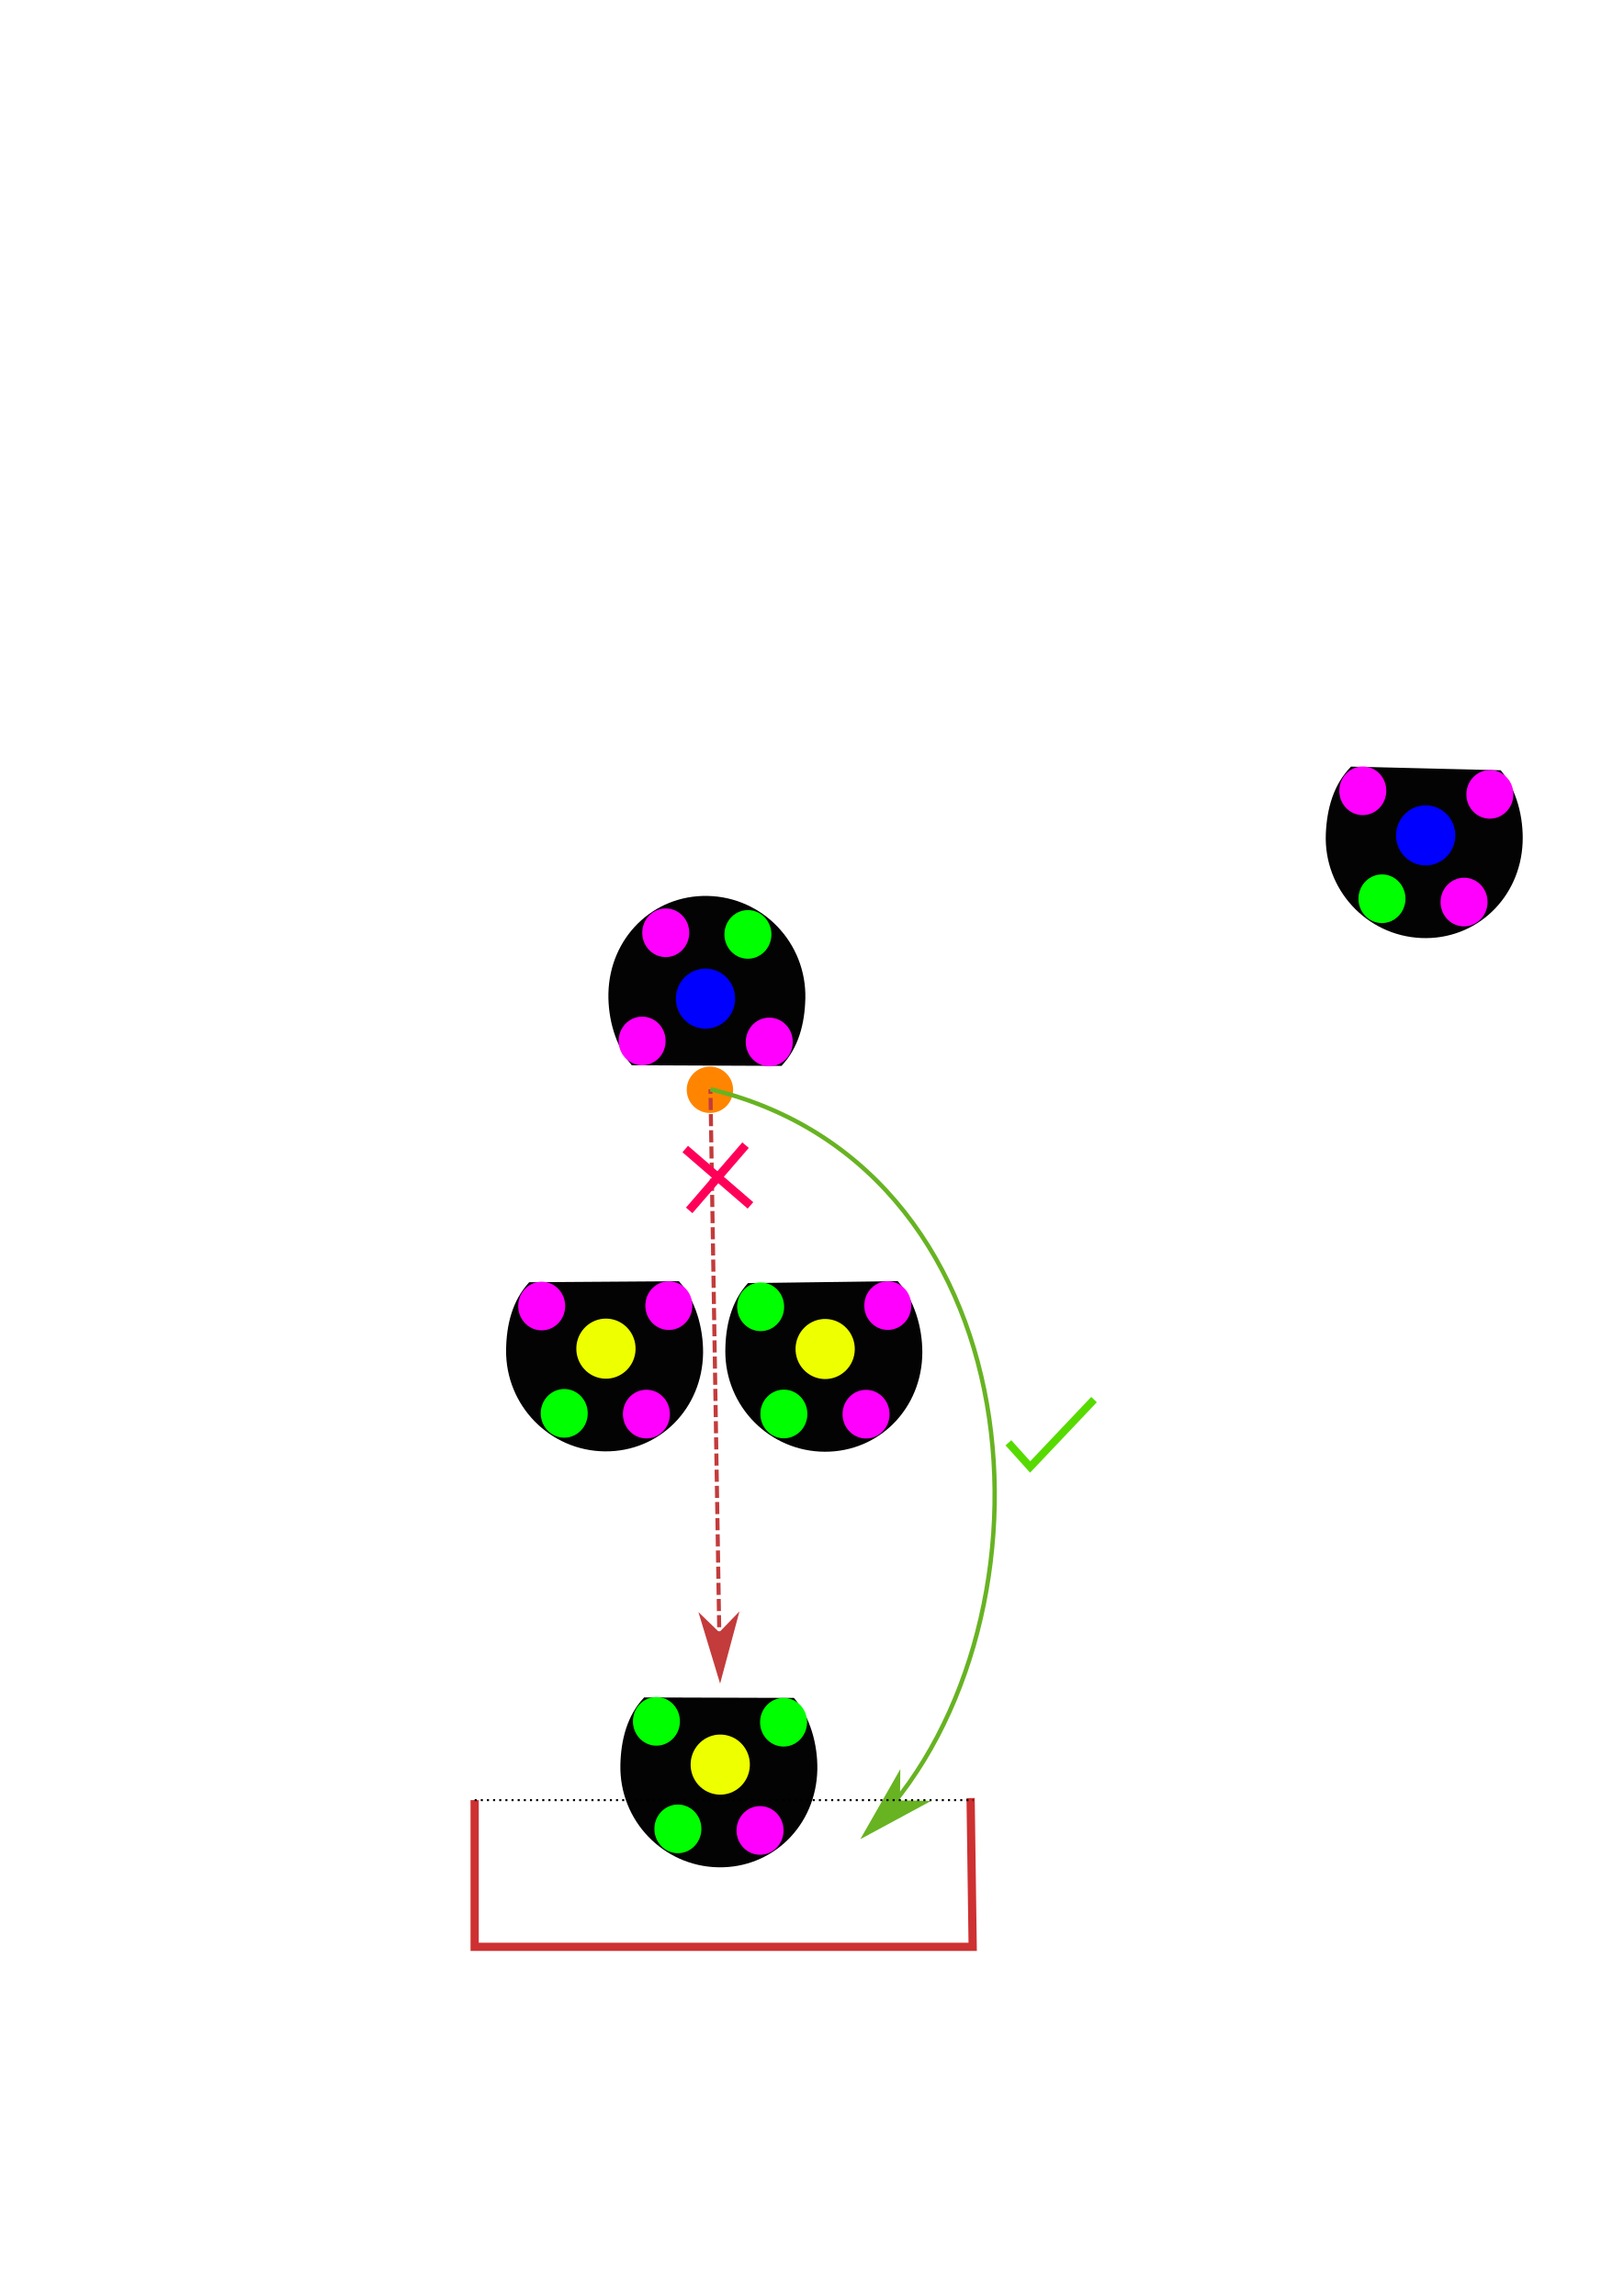
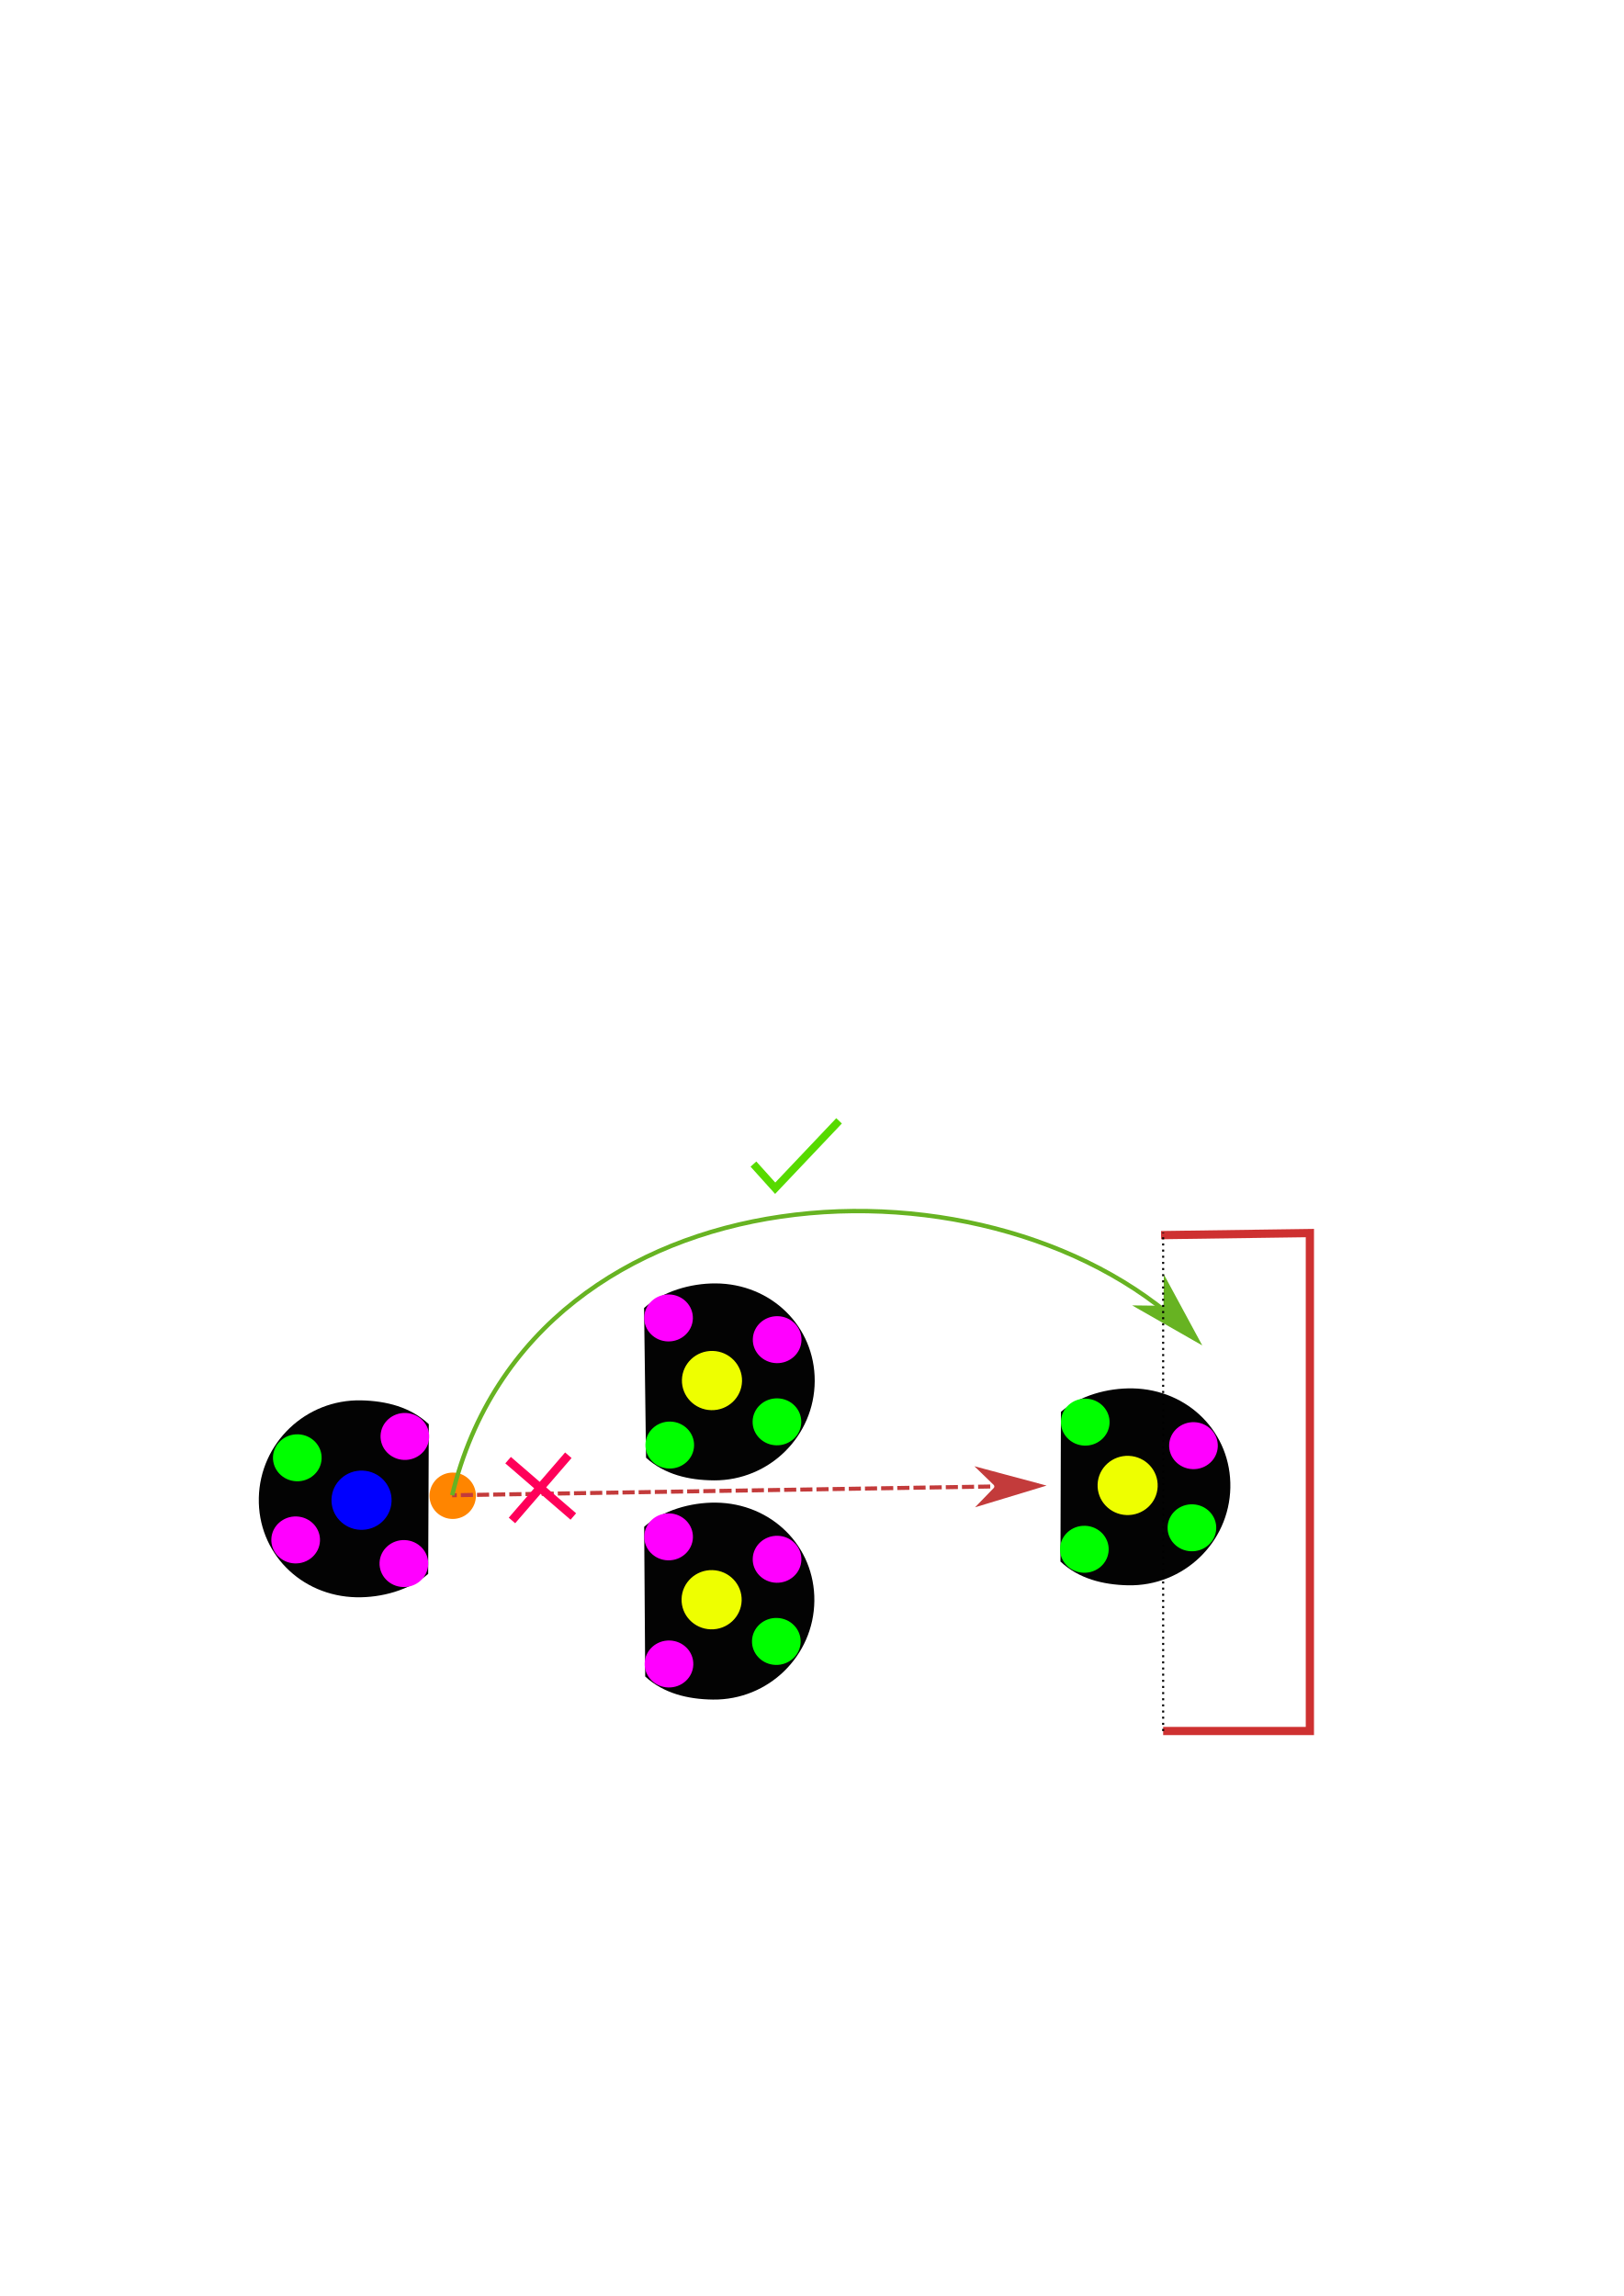
<svg xmlns="http://www.w3.org/2000/svg" width="210mm" height="297mm" viewBox="0 0 210 297" version="1.1" id="svg10552">
  <defs id="defs10546">
    <marker orient="auto" refY="0" refX="0" id="Arrow1Lstart" style="overflow:visible">
      <path id="path1000" d="M 0,0 5,-5 -12.5,0 5,5 Z" style="fill:#c33b3b;fill-opacity:1;fill-rule:evenodd;stroke:#c33b3b;stroke-width:1pt;stroke-opacity:1" transform="matrix(0.8,0,0,0.8,10,0)" />
    </marker>
    <marker orient="auto" refY="0" refX="0" id="Arrow1Lend" style="overflow:visible">
      <path id="path1003" d="M 0,0 5,-5 -12.5,0 5,5 Z" style="fill:#67b322;fill-opacity:1;fill-rule:evenodd;stroke:#67b322;stroke-width:1pt;stroke-opacity:1" transform="matrix(-0.8,0,0,-0.8,-10,0)" />
    </marker>
  </defs>
  <g id="layer1">
-     <g id="g9333-3-0" transform="rotate(1.666576,1859.578,4316.972)">
-       <path id="path848-8-5-6-9-6" d="m 49.773,158.71 c -0.09,7.195 5.64,13.048 12.734,13.139 7.094,0.092 12.653,-5.53 12.743,-12.725 0.036,-3.25 -0.971,-6.839 -3.104,-9.264 l -19.366,0.089 c -2.194,2.369 -2.96,5.511 -3.006,8.76 z" style="opacity:1;fill:#030303;fill-opacity:1;fill-rule:evenodd;stroke:none;stroke-width:0.86;stroke-linecap:butt;stroke-linejoin:miter;stroke-miterlimit:4;stroke-dasharray:none;stroke-dashoffset:0;stroke-opacity:1;paint-order:stroke markers fill" />
-       <ellipse ry="3.147" rx="3.039" transform="matrix(0.9994142,0.03422306,-0.03190867,0.9994908,0,0)" cy="151.08" cx="59.246" id="path854-5-2-2-2-6-4" style="opacity:1;fill:#ff00ff;fill-opacity:1;fill-rule:evenodd;stroke:none;stroke-width:0.685;stroke-linecap:butt;stroke-linejoin:miter;stroke-miterlimit:4;stroke-dasharray:none;stroke-dashoffset:0;stroke-opacity:1;paint-order:stroke markers fill" />
-       <ellipse ry="3.887" rx="3.832" transform="matrix(0.9994382,0.03351481,-0.03258304,0.999469,0,0)" cy="156.372" cx="67.822" id="path854-9-0-8-3-6-8" style="opacity:1;fill:#0000ff;fill-opacity:1;fill-rule:evenodd;stroke:none;stroke-width:0.856;stroke-linecap:butt;stroke-linejoin:miter;stroke-miterlimit:4;stroke-dasharray:none;stroke-dashoffset:0;stroke-opacity:1;paint-order:stroke markers fill" />
-       <ellipse ry="3.147" rx="3.039" transform="matrix(0.9994142,0.03422306,-0.03190867,0.9994908,0,0)" cy="150.502" cx="75.681" id="path854-5-47-8-0-2-4-6" style="opacity:1;fill:#ff00ff;fill-opacity:1;fill-rule:evenodd;stroke:none;stroke-width:0.685;stroke-linecap:butt;stroke-linejoin:miter;stroke-miterlimit:4;stroke-dasharray:none;stroke-dashoffset:0;stroke-opacity:1;paint-order:stroke markers fill" />
-       <ellipse ry="3.147" rx="3.039" transform="matrix(0.9994142,0.03422306,-0.03190867,0.9994908,0,0)" cy="164.616" cx="73.199" id="path854-5-7-37-0-2-8-1" style="opacity:1;fill:#ff00ff;fill-opacity:1;fill-rule:evenodd;stroke:none;stroke-width:0.685;stroke-linecap:butt;stroke-linejoin:miter;stroke-miterlimit:4;stroke-dasharray:none;stroke-dashoffset:0;stroke-opacity:1;paint-order:stroke markers fill" />
-       <ellipse ry="3.147" rx="3.039" transform="matrix(0.9994142,0.03422306,-0.03190867,0.9994908,0,0)" cy="164.861" cx="62.573" id="path854-5-7-3-6-2-0-9-9" style="opacity:1;fill:#00ff00;fill-opacity:1;fill-rule:evenodd;stroke:none;stroke-width:0.685;stroke-linecap:butt;stroke-linejoin:miter;stroke-miterlimit:4;stroke-dasharray:none;stroke-dashoffset:0;stroke-opacity:1;paint-order:stroke markers fill" />
+     <g id="g26561">
+       <g transform="rotate(90.50516,37.13111,168.4164)" id="g9333-3">
+         <path style="opacity:1;fill:#030303;fill-opacity:1;fill-rule:evenodd;stroke:none;stroke-width:0.86;stroke-linecap:butt;stroke-linejoin:miter;stroke-miterlimit:4;stroke-dasharray:none;stroke-dashoffset:0;stroke-opacity:1;paint-order:stroke markers fill" d="m 49.773,158.71 c -0.09,7.195 5.64,13.048 12.734,13.139 7.094,0.092 12.653,-5.53 12.743,-12.725 0.036,-3.25 -0.971,-6.839 -3.104,-9.264 l -19.366,0.089 c -2.194,2.369 -2.96,5.511 -3.006,8.76 z" id="path848-8-5-6-9" />
+         <ellipse style="opacity:1;fill:#ff00ff;fill-opacity:1;fill-rule:evenodd;stroke:none;stroke-width:0.685;stroke-linecap:butt;stroke-linejoin:miter;stroke-miterlimit:4;stroke-dasharray:none;stroke-dashoffset:0;stroke-opacity:1;paint-order:stroke markers fill" id="path854-5-2-2-2-6" cx="59.246" cy="151.08" transform="matrix(0.9994142,0.03422306,-0.03190867,0.9994908,0,0)" rx="3.039" ry="3.147" />
+         <ellipse style="opacity:1;fill:#0000ff;fill-opacity:1;fill-rule:evenodd;stroke:none;stroke-width:0.856;stroke-linecap:butt;stroke-linejoin:miter;stroke-miterlimit:4;stroke-dasharray:none;stroke-dashoffset:0;stroke-opacity:1;paint-order:stroke markers fill" id="path854-9-0-8-3-6" cx="67.822" cy="156.372" transform="matrix(0.9994382,0.03351481,-0.03258304,0.999469,0,0)" rx="3.832" ry="3.887" />
+         <ellipse style="opacity:1;fill:#ff00ff;fill-opacity:1;fill-rule:evenodd;stroke:none;stroke-width:0.685;stroke-linecap:butt;stroke-linejoin:miter;stroke-miterlimit:4;stroke-dasharray:none;stroke-dashoffset:0;stroke-opacity:1;paint-order:stroke markers fill" id="path854-5-47-8-0-2-4" cx="75.681" cy="150.502" transform="matrix(0.9994142,0.03422306,-0.03190867,0.9994908,0,0)" rx="3.039" ry="3.147" />
+         <ellipse style="opacity:1;fill:#ff00ff;fill-opacity:1;fill-rule:evenodd;stroke:none;stroke-width:0.685;stroke-linecap:butt;stroke-linejoin:miter;stroke-miterlimit:4;stroke-dasharray:none;stroke-dashoffset:0;stroke-opacity:1;paint-order:stroke markers fill" id="path854-5-7-37-0-2-8" cx="73.199" cy="164.616" transform="matrix(0.9994142,0.03422306,-0.03190867,0.9994908,0,0)" rx="3.039" ry="3.147" />
+         <ellipse style="opacity:1;fill:#00ff00;fill-opacity:1;fill-rule:evenodd;stroke:none;stroke-width:0.685;stroke-linecap:butt;stroke-linejoin:miter;stroke-miterlimit:4;stroke-dasharray:none;stroke-dashoffset:0;stroke-opacity:1;paint-order:stroke markers fill" id="path854-5-7-3-6-2-0-9" cx="62.573" cy="164.861" transform="matrix(0.9994142,0.03422306,-0.03190867,0.9994908,0,0)" rx="3.039" ry="3.147" />
+       </g>
+       <g transform="rotate(-90,101.442,183.8612)" id="g13071">
+         <path style="opacity:1;fill:#030303;fill-opacity:1;fill-rule:evenodd;stroke:none;stroke-width:0.86;stroke-linecap:butt;stroke-linejoin:miter;stroke-miterlimit:4;stroke-dasharray:none;stroke-dashoffset:0;stroke-opacity:1;paint-order:stroke markers fill" d="m 65.454,174.632 c -0.074,7.195 5.669,13.035 12.763,13.111 7.094,0.076 12.64,-5.558 12.715,-12.754 0.028,-3.25 -0.986,-6.837 -3.125,-9.257 l -19.366,0.133 c -2.189,2.373 -2.948,5.517 -2.987,8.767 z" id="path848-8-5-6-1-0" />
+         <ellipse style="opacity:1;fill:#ff00ff;fill-opacity:1;fill-rule:evenodd;stroke:none;stroke-width:0.685;stroke-linecap:butt;stroke-linejoin:miter;stroke-miterlimit:4;stroke-dasharray:none;stroke-dashoffset:0;stroke-opacity:1;paint-order:stroke markers fill" id="path854-5-2-2-2-9-5" cx="75.04" cy="166.615" transform="matrix(0.9994884,0.03198232,-0.02966776,0.9995598,0,0)" rx="3.039" ry="3.147" />
+         <ellipse style="opacity:1;fill:#eeff00;fill-opacity:1;fill-rule:evenodd;stroke:none;stroke-width:0.856;stroke-linecap:butt;stroke-linejoin:miter;stroke-miterlimit:4;stroke-dasharray:none;stroke-dashoffset:0;stroke-opacity:1;paint-order:stroke markers fill" id="path854-9-0-8-3-9-8" cx="83.627" cy="171.919" transform="matrix(0.9995108,0.03127401,-0.03034218,0.9995396,0,0)" rx="3.832" ry="3.887" />
+         <ellipse style="opacity:1;fill:#ff00ff;fill-opacity:1;fill-rule:evenodd;stroke:none;stroke-width:0.685;stroke-linecap:butt;stroke-linejoin:miter;stroke-miterlimit:4;stroke-dasharray:none;stroke-dashoffset:0;stroke-opacity:1;paint-order:stroke markers fill" id="path854-5-47-8-0-2-3-4" cx="91.476" cy="166.038" transform="matrix(0.9994884,0.03198232,-0.02966776,0.9995598,0,0)" rx="3.039" ry="3.147" />
+         <ellipse style="opacity:1;fill:#ff00ff;fill-opacity:1;fill-rule:evenodd;stroke:none;stroke-width:0.685;stroke-linecap:butt;stroke-linejoin:miter;stroke-miterlimit:4;stroke-dasharray:none;stroke-dashoffset:0;stroke-opacity:1;paint-order:stroke markers fill" id="path854-5-7-37-0-2-2-7" cx="88.993" cy="180.152" transform="matrix(0.9994884,0.03198232,-0.02966776,0.9995598,0,0)" rx="3.039" ry="3.147" />
+         <ellipse style="opacity:1;fill:#00ff00;fill-opacity:1;fill-rule:evenodd;stroke:none;stroke-width:0.685;stroke-linecap:butt;stroke-linejoin:miter;stroke-miterlimit:4;stroke-dasharray:none;stroke-dashoffset:0;stroke-opacity:1;paint-order:stroke markers fill" id="path854-5-7-3-6-2-0-7-3" cx="78.367" cy="180.397" transform="matrix(0.9994884,0.03198232,-0.02966776,0.9995598,0,0)" rx="3.039" ry="3.147" />
+       </g>
+       <circle transform="rotate(-50.6409)" r="3" cy="167.977" cx="-112.468" id="path9442" style="opacity:1;fill:#ff8500;fill-opacity:1;fill-rule:evenodd;stroke:none;stroke-width:0.265;stroke-linecap:butt;stroke-linejoin:miter;stroke-miterlimit:4;stroke-dasharray:none;stroke-dashoffset:0;stroke-opacity:1;paint-order:stroke markers fill" />
+       <path id="path9444" d="m 134.344,192.186 -75.863,1.233" style="fill:none;stroke:#c33b3b;stroke-width:0.523;stroke-linecap:butt;stroke-linejoin:miter;stroke-miterlimit:4;stroke-dasharray:1.568, 0.523;stroke-dashoffset:0;stroke-opacity:1;marker-start:url(#Arrow1Lstart)" />
+       <g transform="rotate(-49.17224,167.1901,11.14639)" style="fill:#ff0024;fill-opacity:1;stroke:#ff0059;stroke-width:1.1;stroke-miterlimit:4;stroke-dasharray:none;stroke-opacity:1" id="g10174">
+         <path style="fill:#ff0024;fill-opacity:1;stroke:#ff0059;stroke-width:1.1;stroke-linecap:butt;stroke-linejoin:miter;stroke-miterlimit:4;stroke-dasharray:none;stroke-opacity:1" d="M -33.64,50.56 V 61.71" id="path10144" />
+         <path style="fill:#ff0024;fill-opacity:1;stroke:#ff0059;stroke-width:1.1;stroke-linecap:butt;stroke-linejoin:miter;stroke-miterlimit:4;stroke-dasharray:none;stroke-opacity:1" d="M -28.065,56.04 H -39.215" id="path10144-4" />
+       </g>
+       <path id="path10200" d="m 58.481,193.42 c 10.408,-43.391 70.98,-46.029 96.245,-20.167" style="fill:none;stroke:#67b322;stroke-width:0.565;stroke-linecap:butt;stroke-linejoin:miter;stroke-miterlimit:4;stroke-dasharray:none;stroke-opacity:1;marker-end:url(#Arrow1Lend)" />
+       <path id="path10514" d="m 97.444,150.578 2.815,3.126 8.261,-8.717" style="fill:none;stroke:#57da00;stroke-width:1;stroke-linecap:butt;stroke-linejoin:miter;stroke-miterlimit:4;stroke-dasharray:none;stroke-opacity:1" />
+       <path id="path11884" d="m 150.436,223.915 h 18.976 V 159.503 l -19.243,0.267" style="fill:none;stroke:#ce3131;stroke-width:1.065;stroke-linecap:butt;stroke-linejoin:miter;stroke-miterlimit:4;stroke-dasharray:none;stroke-opacity:1" />
+       <g transform="rotate(-90,101.442,183.8612)" id="g13085">
+         <path style="opacity:1;fill:#030303;fill-opacity:1;fill-rule:evenodd;stroke:none;stroke-width:0.86;stroke-linecap:butt;stroke-linejoin:miter;stroke-miterlimit:4;stroke-dasharray:none;stroke-dashoffset:0;stroke-opacity:1;paint-order:stroke markers fill" d="m 93.808,174.761 c -0.028,7.196 5.753,12.998 12.847,13.029 7.094,0.03 12.604,-5.639 12.633,-12.835 0.008,-3.25 -1.03,-6.831 -3.184,-9.237 l -19.365,0.257 c -2.173,2.387 -2.912,5.536 -2.93,8.786 z" id="path848-8-5-6-1-0-6" />
+         <ellipse style="opacity:1;fill:#00ff00;fill-opacity:1;fill-rule:evenodd;stroke:none;stroke-width:0.685;stroke-linecap:butt;stroke-linejoin:miter;stroke-miterlimit:4;stroke-dasharray:none;stroke-dashoffset:0;stroke-opacity:1;paint-order:stroke markers fill" id="path854-5-2-2-2-9-5-1" cx="102.279" cy="166.472" transform="matrix(0.9996734,0.0255572,-0.02324223,0.9997299,0,0)" rx="3.039" ry="3.147" />
+         <ellipse style="opacity:1;fill:#eeff00;fill-opacity:1;fill-rule:evenodd;stroke:none;stroke-width:0.856;stroke-linecap:butt;stroke-linejoin:miter;stroke-miterlimit:4;stroke-dasharray:none;stroke-dashoffset:0;stroke-opacity:1;paint-order:stroke markers fill" id="path854-9-0-8-3-9-8-4" cx="110.865" cy="171.796" transform="matrix(0.9996912,0.02484877,-0.02391677,0.9997139,0,0)" rx="3.832" ry="3.887" />
+         <ellipse style="opacity:1;fill:#ff00ff;fill-opacity:1;fill-rule:evenodd;stroke:none;stroke-width:0.685;stroke-linecap:butt;stroke-linejoin:miter;stroke-miterlimit:4;stroke-dasharray:none;stroke-dashoffset:0;stroke-opacity:1;paint-order:stroke markers fill" id="path854-5-47-8-0-2-3-4-6" cx="118.715" cy="165.895" transform="matrix(0.9996734,0.0255572,-0.02324223,0.9997299,0,0)" rx="3.039" ry="3.147" />
+         <ellipse style="opacity:1;fill:#ff00ff;fill-opacity:1;fill-rule:evenodd;stroke:none;stroke-width:0.685;stroke-linecap:butt;stroke-linejoin:miter;stroke-miterlimit:4;stroke-dasharray:none;stroke-dashoffset:0;stroke-opacity:1;paint-order:stroke markers fill" id="path854-5-7-37-0-2-2-7-8" cx="116.232" cy="180.009" transform="matrix(0.9996734,0.0255572,-0.02324223,0.9997299,0,0)" rx="3.039" ry="3.147" />
+         <ellipse style="opacity:1;fill:#00ff00;fill-opacity:1;fill-rule:evenodd;stroke:none;stroke-width:0.685;stroke-linecap:butt;stroke-linejoin:miter;stroke-miterlimit:4;stroke-dasharray:none;stroke-dashoffset:0;stroke-opacity:1;paint-order:stroke markers fill" id="path854-5-7-3-6-2-0-7-3-5" cx="105.606" cy="180.254" transform="matrix(0.9996734,0.0255572,-0.02324223,0.9997299,0,0)" rx="3.039" ry="3.147" />
+       </g>
+       <g transform="rotate(-88.35464,100.8874,183.0583)" id="g13099">
+         <path style="opacity:1;fill:#030303;fill-opacity:1;fill-rule:evenodd;stroke:none;stroke-width:0.86;stroke-linecap:butt;stroke-linejoin:miter;stroke-miterlimit:4;stroke-dasharray:none;stroke-dashoffset:0;stroke-opacity:1;paint-order:stroke markers fill" d="m 80.179,228.671 c 0.06,7.196 5.911,12.927 13.005,12.871 7.094,-0.056 12.535,-5.793 12.475,-12.988 -0.032,-3.25 -1.113,-6.818 -3.297,-9.197 l -19.36,0.493 c -2.144,2.414 -2.844,5.571 -2.823,8.821 z" id="path848-8-5-6-1-0-2" />
+         <ellipse style="opacity:1;fill:#00ff00;fill-opacity:1;fill-rule:evenodd;stroke:none;stroke-width:0.685;stroke-linecap:butt;stroke-linejoin:miter;stroke-miterlimit:4;stroke-dasharray:none;stroke-dashoffset:0;stroke-opacity:1;paint-order:stroke markers fill" id="path854-5-2-2-2-9-5-6" cx="87.137" cy="221.745" transform="matrix(0.9999106,0.01337307,-0.01105758,0.9999389,0,0)" rx="3.039" ry="3.147" />
+         <ellipse style="opacity:1;fill:#eeff00;fill-opacity:1;fill-rule:evenodd;stroke:none;stroke-width:0.856;stroke-linecap:butt;stroke-linejoin:miter;stroke-miterlimit:4;stroke-dasharray:none;stroke-dashoffset:0;stroke-opacity:1;paint-order:stroke markers fill" id="path854-9-0-8-3-9-8-2" cx="95.761" cy="227.058" transform="matrix(0.9999198,0.01266447,-0.01173226,0.9999312,0,0)" rx="3.832" ry="3.887" />
+         <ellipse style="opacity:1;fill:#00ff00;fill-opacity:1;fill-rule:evenodd;stroke:none;stroke-width:0.685;stroke-linecap:butt;stroke-linejoin:miter;stroke-miterlimit:4;stroke-dasharray:none;stroke-dashoffset:0;stroke-opacity:1;paint-order:stroke markers fill" id="path854-5-47-8-0-2-3-4-4" cx="103.573" cy="221.168" transform="matrix(0.9999106,0.01337307,-0.01105758,0.9999389,0,0)" rx="3.039" ry="3.147" />
+         <ellipse style="opacity:1;fill:#ff00ff;fill-opacity:1;fill-rule:evenodd;stroke:none;stroke-width:0.685;stroke-linecap:butt;stroke-linejoin:miter;stroke-miterlimit:4;stroke-dasharray:none;stroke-dashoffset:0;stroke-opacity:1;paint-order:stroke markers fill" id="path854-5-7-37-0-2-2-7-0" cx="101.09" cy="235.282" transform="matrix(0.9999106,0.01337307,-0.01105758,0.9999389,0,0)" rx="3.039" ry="3.147" />
+         <ellipse style="opacity:1;fill:#00ff00;fill-opacity:1;fill-rule:evenodd;stroke:none;stroke-width:0.685;stroke-linecap:butt;stroke-linejoin:miter;stroke-miterlimit:4;stroke-dasharray:none;stroke-dashoffset:0;stroke-opacity:1;paint-order:stroke markers fill" id="path854-5-7-3-6-2-0-7-3-7" cx="90.465" cy="235.527" transform="matrix(0.9999106,0.01337307,-0.01105758,0.9999389,0,0)" rx="3.039" ry="3.147" />
+       </g>
+       <path id="path13101" d="M 150.436,223.915 V 159.437" style="fill:none;stroke:#000000;stroke-width:0.265;stroke-linecap:butt;stroke-linejoin:miter;stroke-miterlimit:4;stroke-dasharray:0.265, 0.53;stroke-dashoffset:0;stroke-opacity:1" />
    </g>
-     <g id="g9333-3" transform="rotate(-179.4948,76.90122,143.8076)">
-       <path id="path848-8-5-6-9" d="m 49.773,158.71 c -0.09,7.195 5.64,13.048 12.734,13.139 7.094,0.092 12.653,-5.53 12.743,-12.725 0.036,-3.25 -0.971,-6.839 -3.104,-9.264 l -19.366,0.089 c -2.194,2.369 -2.96,5.511 -3.006,8.76 z" style="opacity:1;fill:#030303;fill-opacity:1;fill-rule:evenodd;stroke:none;stroke-width:0.86;stroke-linecap:butt;stroke-linejoin:miter;stroke-miterlimit:4;stroke-dasharray:none;stroke-dashoffset:0;stroke-opacity:1;paint-order:stroke markers fill" />
-       <ellipse ry="3.147" rx="3.039" transform="matrix(0.9994142,0.03422306,-0.03190867,0.9994908,0,0)" cy="151.08" cx="59.246" id="path854-5-2-2-2-6" style="opacity:1;fill:#ff00ff;fill-opacity:1;fill-rule:evenodd;stroke:none;stroke-width:0.685;stroke-linecap:butt;stroke-linejoin:miter;stroke-miterlimit:4;stroke-dasharray:none;stroke-dashoffset:0;stroke-opacity:1;paint-order:stroke markers fill" />
-       <ellipse ry="3.887" rx="3.832" transform="matrix(0.9994382,0.03351481,-0.03258304,0.999469,0,0)" cy="156.372" cx="67.822" id="path854-9-0-8-3-6" style="opacity:1;fill:#0000ff;fill-opacity:1;fill-rule:evenodd;stroke:none;stroke-width:0.856;stroke-linecap:butt;stroke-linejoin:miter;stroke-miterlimit:4;stroke-dasharray:none;stroke-dashoffset:0;stroke-opacity:1;paint-order:stroke markers fill" />
-       <ellipse ry="3.147" rx="3.039" transform="matrix(0.9994142,0.03422306,-0.03190867,0.9994908,0,0)" cy="150.502" cx="75.681" id="path854-5-47-8-0-2-4" style="opacity:1;fill:#ff00ff;fill-opacity:1;fill-rule:evenodd;stroke:none;stroke-width:0.685;stroke-linecap:butt;stroke-linejoin:miter;stroke-miterlimit:4;stroke-dasharray:none;stroke-dashoffset:0;stroke-opacity:1;paint-order:stroke markers fill" />
-       <ellipse ry="3.147" rx="3.039" transform="matrix(0.9994142,0.03422306,-0.03190867,0.9994908,0,0)" cy="164.616" cx="73.199" id="path854-5-7-37-0-2-8" style="opacity:1;fill:#ff00ff;fill-opacity:1;fill-rule:evenodd;stroke:none;stroke-width:0.685;stroke-linecap:butt;stroke-linejoin:miter;stroke-miterlimit:4;stroke-dasharray:none;stroke-dashoffset:0;stroke-opacity:1;paint-order:stroke markers fill" />
-       <ellipse ry="3.147" rx="3.039" transform="matrix(0.9994142,0.03422306,-0.03190867,0.9994908,0,0)" cy="164.861" cx="62.573" id="path854-5-7-3-6-2-0-9" style="opacity:1;fill:#00ff00;fill-opacity:1;fill-rule:evenodd;stroke:none;stroke-width:0.685;stroke-linecap:butt;stroke-linejoin:miter;stroke-miterlimit:4;stroke-dasharray:none;stroke-dashoffset:0;stroke-opacity:1;paint-order:stroke markers fill" />
-     </g>
-     <g id="g13071">
-       <path id="path848-8-5-6-1-0" d="m 65.454,174.632 c -0.074,7.195 5.669,13.035 12.763,13.111 7.094,0.076 12.64,-5.558 12.715,-12.754 0.028,-3.25 -0.986,-6.837 -3.125,-9.257 l -19.366,0.133 c -2.189,2.373 -2.948,5.517 -2.987,8.767 z" style="opacity:1;fill:#030303;fill-opacity:1;fill-rule:evenodd;stroke:none;stroke-width:0.86;stroke-linecap:butt;stroke-linejoin:miter;stroke-miterlimit:4;stroke-dasharray:none;stroke-dashoffset:0;stroke-opacity:1;paint-order:stroke markers fill" />
-       <ellipse ry="3.147" rx="3.039" transform="matrix(0.9994884,0.03198232,-0.02966776,0.9995598,0,0)" cy="166.615" cx="75.04" id="path854-5-2-2-2-9-5" style="opacity:1;fill:#ff00ff;fill-opacity:1;fill-rule:evenodd;stroke:none;stroke-width:0.685;stroke-linecap:butt;stroke-linejoin:miter;stroke-miterlimit:4;stroke-dasharray:none;stroke-dashoffset:0;stroke-opacity:1;paint-order:stroke markers fill" />
-       <ellipse ry="3.887" rx="3.832" transform="matrix(0.9995108,0.03127401,-0.03034218,0.9995396,0,0)" cy="171.919" cx="83.627" id="path854-9-0-8-3-9-8" style="opacity:1;fill:#eeff00;fill-opacity:1;fill-rule:evenodd;stroke:none;stroke-width:0.856;stroke-linecap:butt;stroke-linejoin:miter;stroke-miterlimit:4;stroke-dasharray:none;stroke-dashoffset:0;stroke-opacity:1;paint-order:stroke markers fill" />
-       <ellipse ry="3.147" rx="3.039" transform="matrix(0.9994884,0.03198232,-0.02966776,0.9995598,0,0)" cy="166.038" cx="91.476" id="path854-5-47-8-0-2-3-4" style="opacity:1;fill:#ff00ff;fill-opacity:1;fill-rule:evenodd;stroke:none;stroke-width:0.685;stroke-linecap:butt;stroke-linejoin:miter;stroke-miterlimit:4;stroke-dasharray:none;stroke-dashoffset:0;stroke-opacity:1;paint-order:stroke markers fill" />
-       <ellipse ry="3.147" rx="3.039" transform="matrix(0.9994884,0.03198232,-0.02966776,0.9995598,0,0)" cy="180.152" cx="88.993" id="path854-5-7-37-0-2-2-7" style="opacity:1;fill:#ff00ff;fill-opacity:1;fill-rule:evenodd;stroke:none;stroke-width:0.685;stroke-linecap:butt;stroke-linejoin:miter;stroke-miterlimit:4;stroke-dasharray:none;stroke-dashoffset:0;stroke-opacity:1;paint-order:stroke markers fill" />
-       <ellipse ry="3.147" rx="3.039" transform="matrix(0.9994884,0.03198232,-0.02966776,0.9995598,0,0)" cy="180.397" cx="78.367" id="path854-5-7-3-6-2-0-7-3" style="opacity:1;fill:#00ff00;fill-opacity:1;fill-rule:evenodd;stroke:none;stroke-width:0.685;stroke-linecap:butt;stroke-linejoin:miter;stroke-miterlimit:4;stroke-dasharray:none;stroke-dashoffset:0;stroke-opacity:1;paint-order:stroke markers fill" />
-     </g>
-     <circle style="opacity:1;fill:#ff8500;fill-opacity:1;fill-rule:evenodd;stroke:none;stroke-width:0.265;stroke-linecap:butt;stroke-linejoin:miter;stroke-miterlimit:4;stroke-dasharray:none;stroke-dashoffset:0;stroke-opacity:1;paint-order:stroke markers fill" id="path9442" cx="160.393" cy="50.769" r="3" transform="rotate(39.3591)" />
-     <path style="fill:none;stroke:#c33b3b;stroke-width:0.523;stroke-linecap:butt;stroke-linejoin:miter;stroke-miterlimit:4;stroke-dasharray:1.568, 0.523;stroke-dashoffset:0;stroke-opacity:1;marker-start:url(#Arrow1Lstart)" d="M 93.117,216.764 91.883,140.9" id="path9444" />
-     <g id="g10174" style="fill:#ff0024;fill-opacity:1;stroke:#ff0059;stroke-width:1.1;stroke-miterlimit:4;stroke-dasharray:none;stroke-opacity:1" transform="rotate(40.82776,-99.69277,274.0837)">
-       <path id="path10144" d="M -33.64,50.56 V 61.71" style="fill:#ff0024;fill-opacity:1;stroke:#ff0059;stroke-width:1.1;stroke-linecap:butt;stroke-linejoin:miter;stroke-miterlimit:4;stroke-dasharray:none;stroke-opacity:1" />
-       <path id="path10144-4" d="M -28.065,56.04 H -39.215" style="fill:#ff0024;fill-opacity:1;stroke:#ff0059;stroke-width:1.1;stroke-linecap:butt;stroke-linejoin:miter;stroke-miterlimit:4;stroke-dasharray:none;stroke-opacity:1" />
-     </g>
-     <path style="fill:none;stroke:#67b322;stroke-width:0.565;stroke-linecap:butt;stroke-linejoin:miter;stroke-miterlimit:4;stroke-dasharray:none;stroke-opacity:1;marker-end:url(#Arrow1Lend)" d="m 91.883,140.9 c 43.391,10.408 46.029,70.98 20.167,96.245" id="path10200" />
-     <path style="fill:none;stroke:#57da00;stroke-width:1;stroke-linecap:butt;stroke-linejoin:miter;stroke-miterlimit:4;stroke-dasharray:none;stroke-opacity:1" d="m 130.42,186.634 2.815,3.126 8.261,-8.717" id="path10514" />
-     <path style="fill:none;stroke:#ce3131;stroke-width:1.065;stroke-linecap:butt;stroke-linejoin:miter;stroke-miterlimit:4;stroke-dasharray:none;stroke-opacity:1" d="m 61.388,232.855 v 18.976 H 125.8 l -0.267,-19.243" id="path11884" />
-     <g id="g13085">
-       <path id="path848-8-5-6-1-0-6" d="m 93.808,174.761 c -0.028,7.196 5.753,12.998 12.847,13.029 7.094,0.03 12.604,-5.639 12.633,-12.835 0.008,-3.25 -1.03,-6.831 -3.184,-9.237 l -19.365,0.257 c -2.173,2.387 -2.912,5.536 -2.93,8.786 z" style="opacity:1;fill:#030303;fill-opacity:1;fill-rule:evenodd;stroke:none;stroke-width:0.86;stroke-linecap:butt;stroke-linejoin:miter;stroke-miterlimit:4;stroke-dasharray:none;stroke-dashoffset:0;stroke-opacity:1;paint-order:stroke markers fill" />
-       <ellipse ry="3.147" rx="3.039" transform="matrix(0.9996734,0.0255572,-0.02324223,0.9997299,0,0)" cy="166.472" cx="102.279" id="path854-5-2-2-2-9-5-1" style="opacity:1;fill:#00ff00;fill-opacity:1;fill-rule:evenodd;stroke:none;stroke-width:0.685;stroke-linecap:butt;stroke-linejoin:miter;stroke-miterlimit:4;stroke-dasharray:none;stroke-dashoffset:0;stroke-opacity:1;paint-order:stroke markers fill" />
-       <ellipse ry="3.887" rx="3.832" transform="matrix(0.9996912,0.02484877,-0.02391677,0.9997139,0,0)" cy="171.796" cx="110.865" id="path854-9-0-8-3-9-8-4" style="opacity:1;fill:#eeff00;fill-opacity:1;fill-rule:evenodd;stroke:none;stroke-width:0.856;stroke-linecap:butt;stroke-linejoin:miter;stroke-miterlimit:4;stroke-dasharray:none;stroke-dashoffset:0;stroke-opacity:1;paint-order:stroke markers fill" />
-       <ellipse ry="3.147" rx="3.039" transform="matrix(0.9996734,0.0255572,-0.02324223,0.9997299,0,0)" cy="165.895" cx="118.715" id="path854-5-47-8-0-2-3-4-6" style="opacity:1;fill:#ff00ff;fill-opacity:1;fill-rule:evenodd;stroke:none;stroke-width:0.685;stroke-linecap:butt;stroke-linejoin:miter;stroke-miterlimit:4;stroke-dasharray:none;stroke-dashoffset:0;stroke-opacity:1;paint-order:stroke markers fill" />
-       <ellipse ry="3.147" rx="3.039" transform="matrix(0.9996734,0.0255572,-0.02324223,0.9997299,0,0)" cy="180.009" cx="116.232" id="path854-5-7-37-0-2-2-7-8" style="opacity:1;fill:#ff00ff;fill-opacity:1;fill-rule:evenodd;stroke:none;stroke-width:0.685;stroke-linecap:butt;stroke-linejoin:miter;stroke-miterlimit:4;stroke-dasharray:none;stroke-dashoffset:0;stroke-opacity:1;paint-order:stroke markers fill" />
-       <ellipse ry="3.147" rx="3.039" transform="matrix(0.9996734,0.0255572,-0.02324223,0.9997299,0,0)" cy="180.254" cx="105.606" id="path854-5-7-3-6-2-0-7-3-5" style="opacity:1;fill:#00ff00;fill-opacity:1;fill-rule:evenodd;stroke:none;stroke-width:0.685;stroke-linecap:butt;stroke-linejoin:miter;stroke-miterlimit:4;stroke-dasharray:none;stroke-dashoffset:0;stroke-opacity:1;paint-order:stroke markers fill" />
-     </g>
-     <g id="g13099" transform="rotate(1.645366,92.91934,230.4499)">
-       <path id="path848-8-5-6-1-0-2" d="m 80.179,228.671 c 0.06,7.196 5.911,12.927 13.005,12.871 7.094,-0.056 12.535,-5.793 12.475,-12.988 -0.032,-3.25 -1.113,-6.818 -3.297,-9.197 l -19.36,0.493 c -2.144,2.414 -2.844,5.571 -2.823,8.821 z" style="opacity:1;fill:#030303;fill-opacity:1;fill-rule:evenodd;stroke:none;stroke-width:0.86;stroke-linecap:butt;stroke-linejoin:miter;stroke-miterlimit:4;stroke-dasharray:none;stroke-dashoffset:0;stroke-opacity:1;paint-order:stroke markers fill" />
-       <ellipse ry="3.147" rx="3.039" transform="matrix(0.9999106,0.01337307,-0.01105758,0.9999389,0,0)" cy="221.745" cx="87.137" id="path854-5-2-2-2-9-5-6" style="opacity:1;fill:#00ff00;fill-opacity:1;fill-rule:evenodd;stroke:none;stroke-width:0.685;stroke-linecap:butt;stroke-linejoin:miter;stroke-miterlimit:4;stroke-dasharray:none;stroke-dashoffset:0;stroke-opacity:1;paint-order:stroke markers fill" />
-       <ellipse ry="3.887" rx="3.832" transform="matrix(0.9999198,0.01266447,-0.01173226,0.9999312,0,0)" cy="227.058" cx="95.761" id="path854-9-0-8-3-9-8-2" style="opacity:1;fill:#eeff00;fill-opacity:1;fill-rule:evenodd;stroke:none;stroke-width:0.856;stroke-linecap:butt;stroke-linejoin:miter;stroke-miterlimit:4;stroke-dasharray:none;stroke-dashoffset:0;stroke-opacity:1;paint-order:stroke markers fill" />
-       <ellipse ry="3.147" rx="3.039" transform="matrix(0.9999106,0.01337307,-0.01105758,0.9999389,0,0)" cy="221.168" cx="103.573" id="path854-5-47-8-0-2-3-4-4" style="opacity:1;fill:#00ff00;fill-opacity:1;fill-rule:evenodd;stroke:none;stroke-width:0.685;stroke-linecap:butt;stroke-linejoin:miter;stroke-miterlimit:4;stroke-dasharray:none;stroke-dashoffset:0;stroke-opacity:1;paint-order:stroke markers fill" />
-       <ellipse ry="3.147" rx="3.039" transform="matrix(0.9999106,0.01337307,-0.01105758,0.9999389,0,0)" cy="235.282" cx="101.09" id="path854-5-7-37-0-2-2-7-0" style="opacity:1;fill:#ff00ff;fill-opacity:1;fill-rule:evenodd;stroke:none;stroke-width:0.685;stroke-linecap:butt;stroke-linejoin:miter;stroke-miterlimit:4;stroke-dasharray:none;stroke-dashoffset:0;stroke-opacity:1;paint-order:stroke markers fill" />
-       <ellipse ry="3.147" rx="3.039" transform="matrix(0.9999106,0.01337307,-0.01105758,0.9999389,0,0)" cy="235.527" cx="90.465" id="path854-5-7-3-6-2-0-7-3-7" style="opacity:1;fill:#00ff00;fill-opacity:1;fill-rule:evenodd;stroke:none;stroke-width:0.685;stroke-linecap:butt;stroke-linejoin:miter;stroke-miterlimit:4;stroke-dasharray:none;stroke-dashoffset:0;stroke-opacity:1;paint-order:stroke markers fill" />
-     </g>
-     <path style="fill:none;stroke:#000000;stroke-width:0.265;stroke-linecap:butt;stroke-linejoin:miter;stroke-miterlimit:4;stroke-dasharray:0.265, 0.53;stroke-dashoffset:0;stroke-opacity:1" d="M 61.388,232.855 H 125.866" id="path13101" />
  </g>
</svg>
